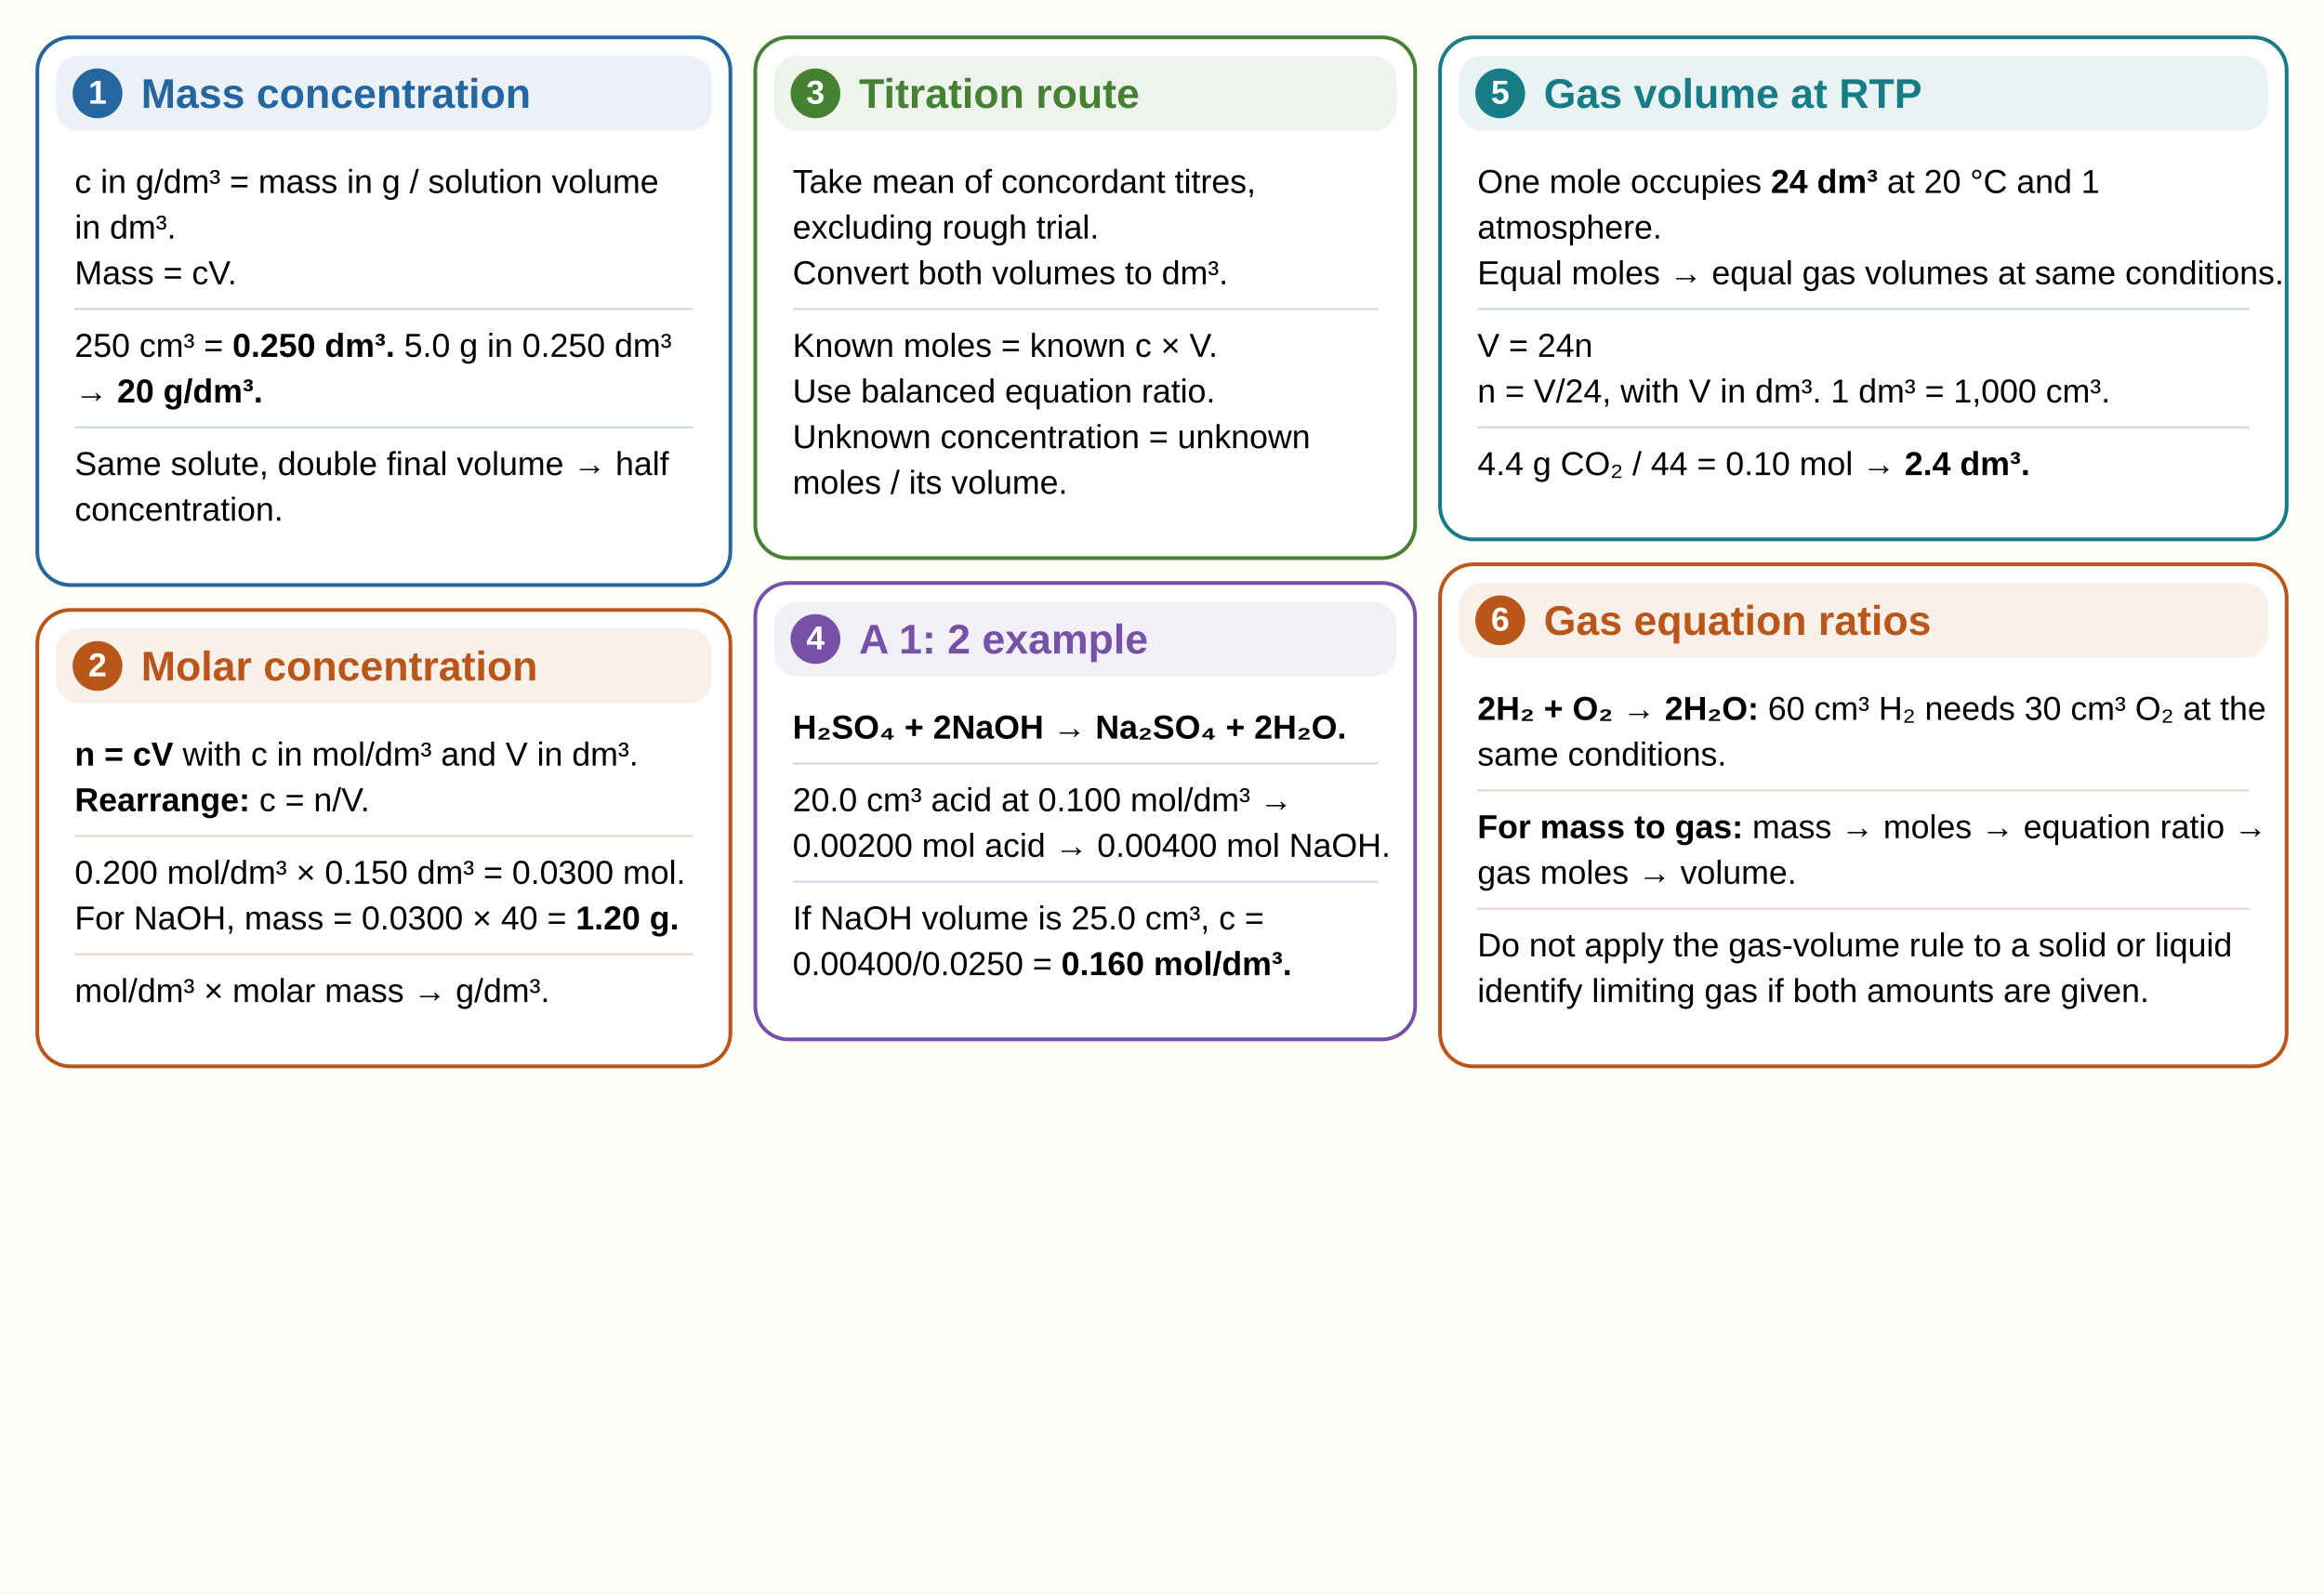
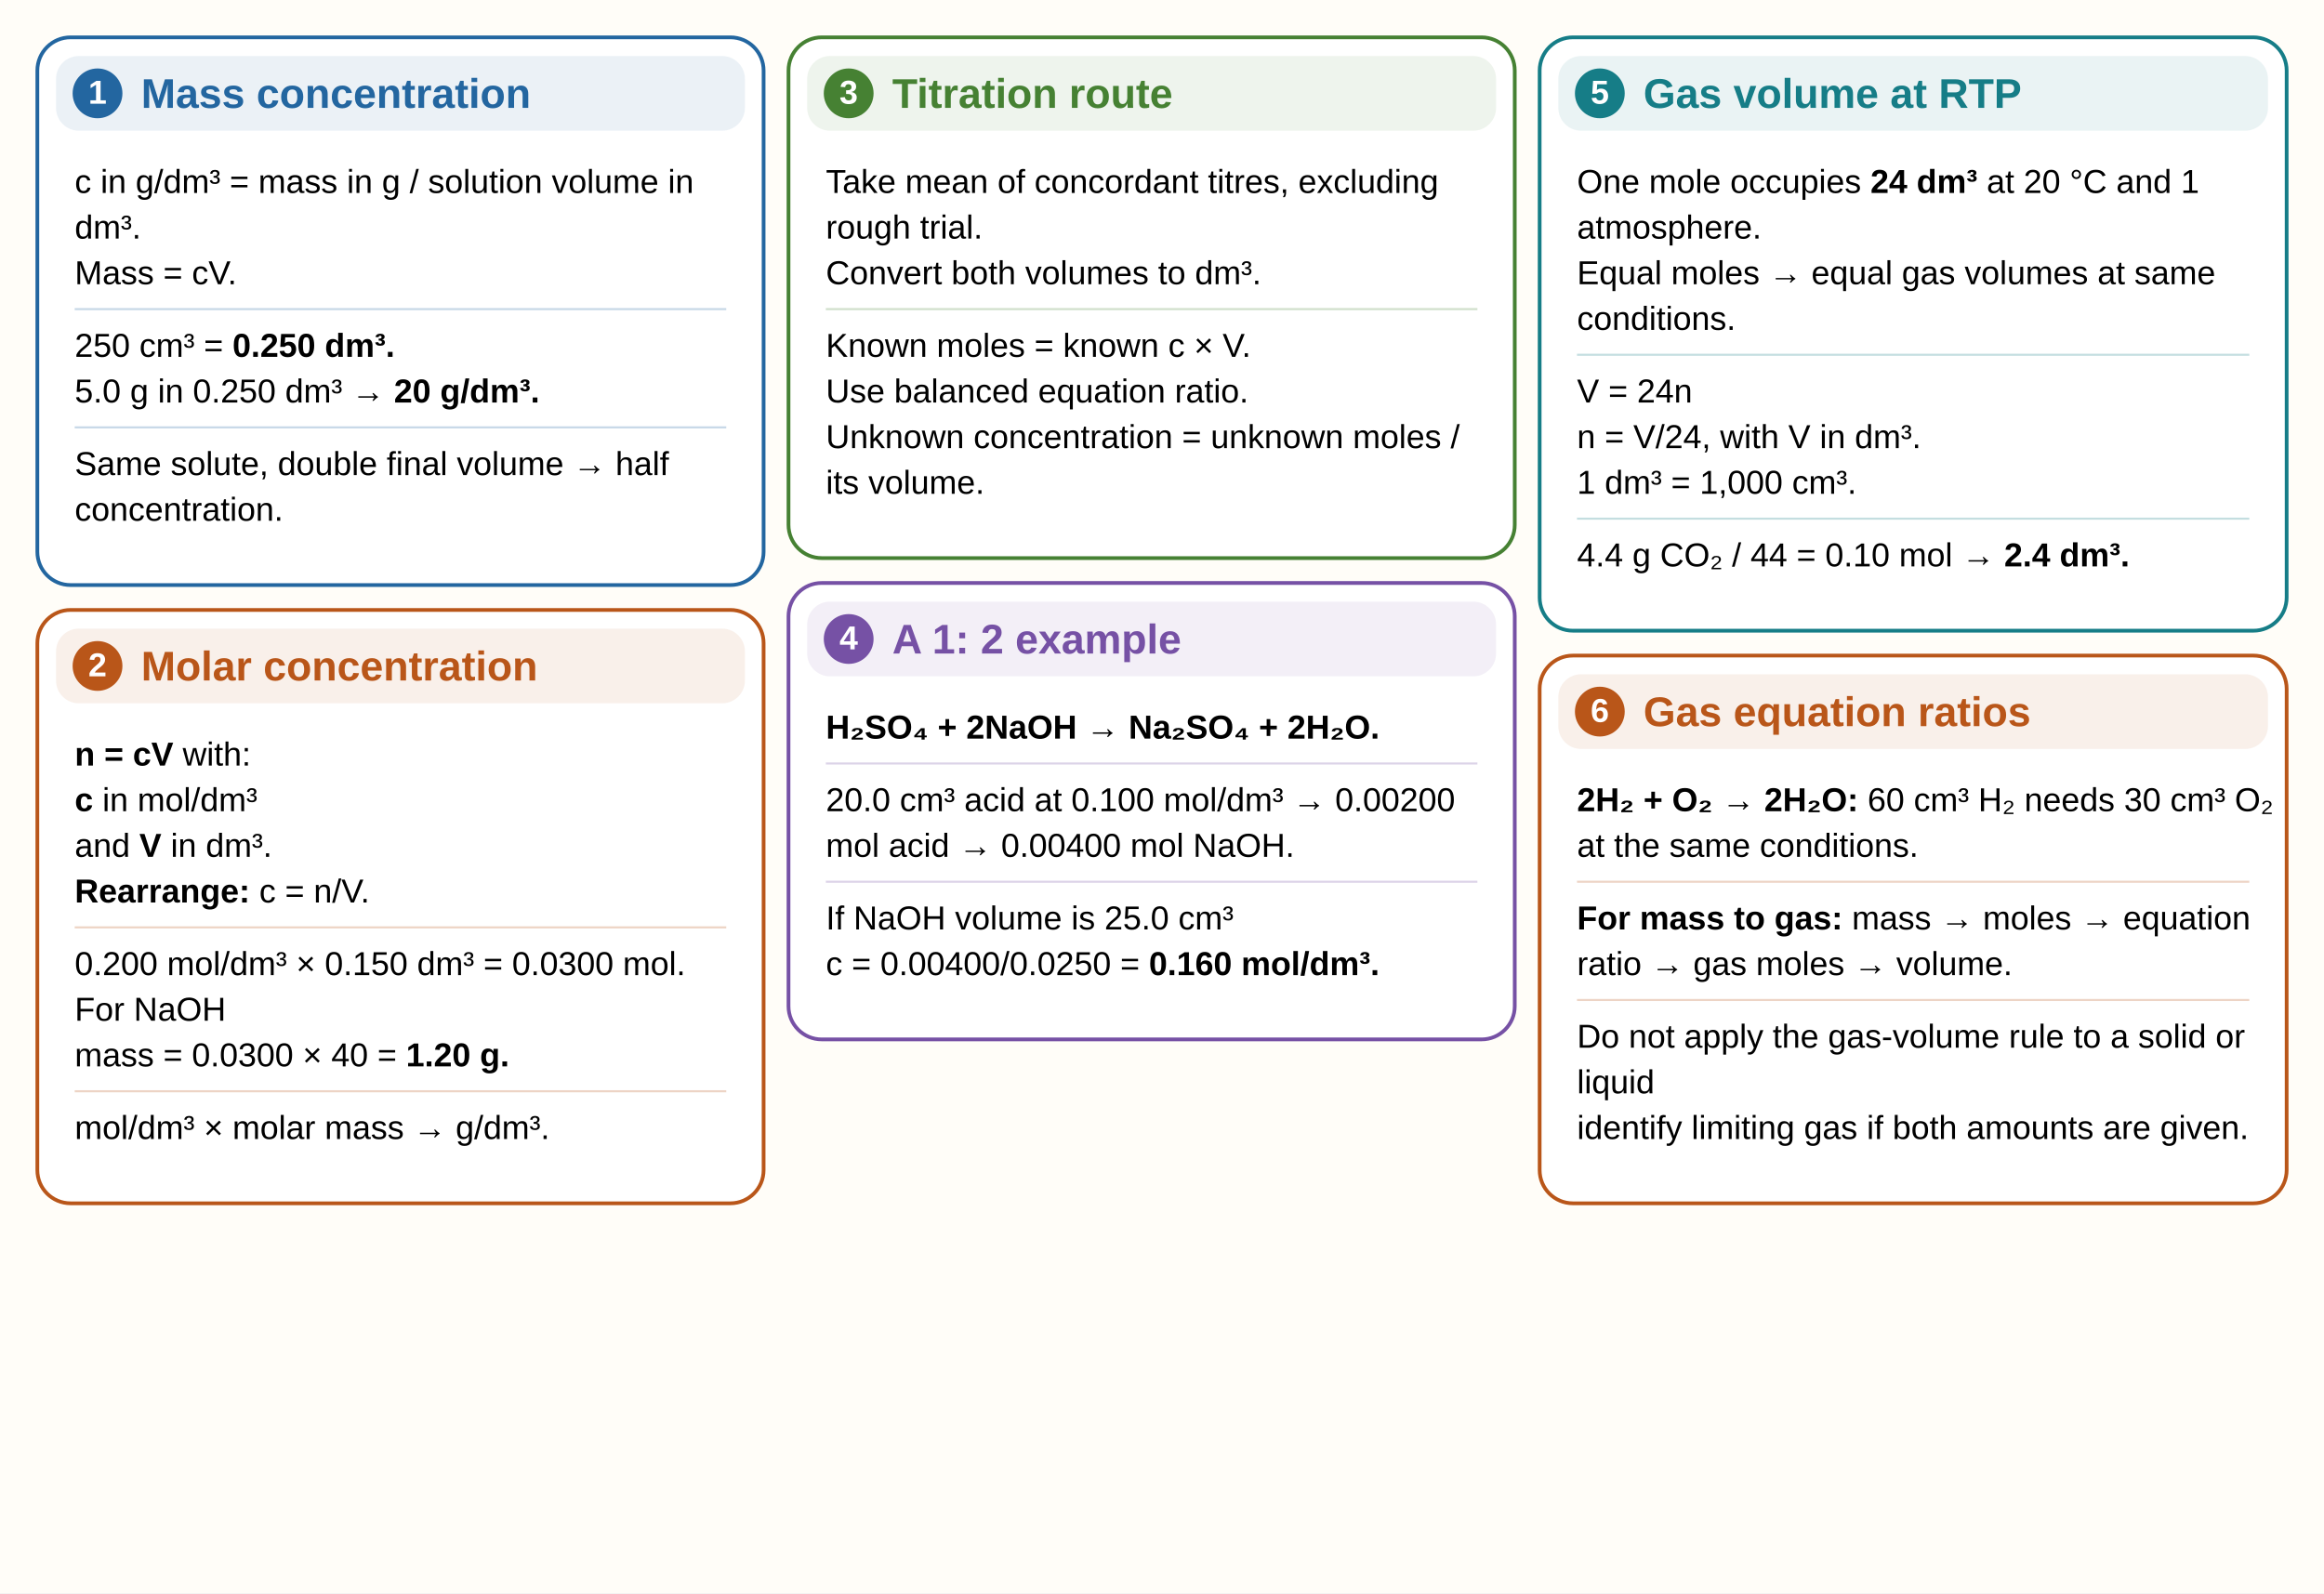
<svg xmlns="http://www.w3.org/2000/svg" width="2400" height="1645.714" viewBox="0 0 1120 768" role="img" aria-labelledby="map-title map-description" data-print-width-mm="277" font-family="Segoe UI,Arial,sans-serif">
  <defs>
    <marker id="arrow-2366a0" viewBox="0 0 10 10" refX="9" refY="5" markerWidth="4" markerHeight="4" orient="auto-start-reverse">
      <path d="M1 1L9 5L1 9" fill="none" stroke="#2366a0" stroke-width="2" stroke-linejoin="round" />
    </marker>
    <marker id="arrow-b95619" viewBox="0 0 10 10" refX="9" refY="5" markerWidth="4" markerHeight="4" orient="auto-start-reverse">
      <path d="M1 1L9 5L1 9" fill="none" stroke="#b95619" stroke-width="2" stroke-linejoin="round" />
    </marker>
    <marker id="arrow-468133" viewBox="0 0 10 10" refX="9" refY="5" markerWidth="4" markerHeight="4" orient="auto-start-reverse">
      <path d="M1 1L9 5L1 9" fill="none" stroke="#468133" stroke-width="2" stroke-linejoin="round" />
    </marker>
    <marker id="arrow-7651a5" viewBox="0 0 10 10" refX="9" refY="5" markerWidth="4" markerHeight="4" orient="auto-start-reverse">
      <path d="M1 1L9 5L1 9" fill="none" stroke="#7651a5" stroke-width="2" stroke-linejoin="round" />
    </marker>
    <marker id="arrow-167d87" viewBox="0 0 10 10" refX="9" refY="5" markerWidth="4" markerHeight="4" orient="auto-start-reverse">
      <path d="M1 1L9 5L1 9" fill="none" stroke="#167d87" stroke-width="2" stroke-linejoin="round" />
    </marker>
    <marker id="arrow-b95619" viewBox="0 0 10 10" refX="9" refY="5" markerWidth="4" markerHeight="4" orient="auto-start-reverse">
      <path d="M1 1L9 5L1 9" fill="none" stroke="#b95619" stroke-width="2" stroke-linejoin="round" />
    </marker>
  </defs>
  <rect width="1120" height="768" fill="#fffdf8" />
-   <g class="map-section" id="section-1" data-source-panel="0" data-bounds="0,0,334,264" transform="translate(18 18)">
-     <rect width="334" height="264" rx="16" fill="white" stroke="#2366a0" stroke-width="1.8" />
+   <g class="map-section" id="section-1" data-source-panel="0" data-bounds="0,0,350,264" transform="translate(18 18)">
+     <rect width="350" height="264" rx="16" fill="white" stroke="#2366a0" stroke-width="1.8" />
    <g class="section-heading">
-       <rect x="9" y="9" width="316" height="36" rx="11" fill="#2366a0" opacity=".09" />
+       <rect x="9" y="9" width="332" height="36" rx="11" fill="#2366a0" opacity=".09" />
      <circle cx="29" cy="27" r="12" fill="#2366a0" />
      <text class="diagram-label" x="29" y="32" font-size="16" fill="white" font-weight="700" text-anchor="middle">1</text>
      <text class="panel-title" x="50" y="34" font-size="20" fill="#2366a0" font-weight="700" text-anchor="start">Mass concentration</text>
    </g>
    <g class="section-body">
-       <text class="body-text" x="18" y="75" font-size="16" fill="#000000" font-weight="400" text-anchor="start">c in g/dm³ = mass in g / solution volume</text>
-       <text class="body-text" x="18" y="97" font-size="16" fill="#000000" font-weight="400" text-anchor="start">in dm³.</text>
+       <text class="body-text" x="18" y="75" font-size="16" fill="#000000" font-weight="400" text-anchor="start">c in g/dm³ = mass in g / solution volume in</text>
+       <text class="body-text" x="18" y="97" font-size="16" fill="#000000" font-weight="400" text-anchor="start">dm³.</text>
      <text class="body-text" x="18" y="119" font-size="16" fill="#000000" font-weight="400" text-anchor="start">Mass = cV.</text>
-       <path class="section-divider" d="M18 131H316" stroke="#2366a0" stroke-opacity=".25" stroke-width="1" fill="none" />
+       <path class="section-divider" d="M18 131H332" stroke="#2366a0" stroke-opacity=".25" stroke-width="1" fill="none" />
      <text class="body-text" x="18" y="154" font-size="16" fill="#000000" font-weight="400" text-anchor="start">250 cm³ = <tspan font-weight="700">0.250</tspan>
-         <tspan font-weight="700">dm³.</tspan> 5.0 g in 0.250 dm³</text>
-       <text class="body-text" x="18" y="176" font-size="16" fill="#000000" font-weight="400" text-anchor="start">→ <tspan font-weight="700">20</tspan>
+         <tspan font-weight="700">dm³.</tspan>
+       </text>
+       <text class="body-text" x="18" y="176" font-size="16" fill="#000000" font-weight="400" text-anchor="start">5.0 g in 0.250 dm³ → <tspan font-weight="700">20</tspan>
        <tspan font-weight="700">g/dm³.</tspan>
      </text>
-       <path class="section-divider" d="M18 188H316" stroke="#2366a0" stroke-opacity=".25" stroke-width="1" fill="none" />
+       <path class="section-divider" d="M18 188H332" stroke="#2366a0" stroke-opacity=".25" stroke-width="1" fill="none" />
      <text class="body-text" x="18" y="211" font-size="16" fill="#000000" font-weight="400" text-anchor="start">Same solute, double final volume → half</text>
      <text class="body-text" x="18" y="233" font-size="16" fill="#000000" font-weight="400" text-anchor="start">concentration.</text>
    </g>
  </g>
-   <g class="map-section" id="section-2" data-source-panel="1" data-bounds="0,0,334,220" transform="translate(18 294)">
-     <rect width="334" height="220" rx="16" fill="white" stroke="#b95619" stroke-width="1.8" />
+   <g class="map-section" id="section-2" data-source-panel="1" data-bounds="0,0,350,286" transform="translate(18 294)">
+     <rect width="350" height="286" rx="16" fill="white" stroke="#b95619" stroke-width="1.8" />
    <g class="section-heading">
-       <rect x="9" y="9" width="316" height="36" rx="11" fill="#b95619" opacity=".09" />
+       <rect x="9" y="9" width="332" height="36" rx="11" fill="#b95619" opacity=".09" />
      <circle cx="29" cy="27" r="12" fill="#b95619" />
      <text class="diagram-label" x="29" y="32" font-size="16" fill="white" font-weight="700" text-anchor="middle">2</text>
      <text class="panel-title" x="50" y="34" font-size="20" fill="#b95619" font-weight="700" text-anchor="start">Molar concentration</text>
    </g>
    <g class="section-body">
      <text class="body-text" x="18" y="75" font-size="16" fill="#000000" font-weight="400" text-anchor="start">
        <tspan font-weight="700">n</tspan>
        <tspan font-weight="700">=</tspan>
-         <tspan font-weight="700">cV</tspan> with c in mol/dm³ and V in dm³.</text>
+         <tspan font-weight="700">cV</tspan> with:</text>
      <text class="body-text" x="18" y="97" font-size="16" fill="#000000" font-weight="400" text-anchor="start">
+         <tspan font-weight="700">c</tspan> in mol/dm³</text>
+       <text class="body-text" x="18" y="119" font-size="16" fill="#000000" font-weight="400" text-anchor="start">and <tspan font-weight="700">V</tspan> in dm³.</text>
+       <text class="body-text" x="18" y="141" font-size="16" fill="#000000" font-weight="400" text-anchor="start">
        <tspan font-weight="700">Rearrange:</tspan> c = n/V.</text>
-       <path class="section-divider" d="M18 109H316" stroke="#b95619" stroke-opacity=".25" stroke-width="1" fill="none" />
-       <text class="body-text" x="18" y="132" font-size="16" fill="#000000" font-weight="400" text-anchor="start">0.200 mol/dm³ × 0.150 dm³ = 0.0300 mol.</text>
-       <text class="body-text" x="18" y="154" font-size="16" fill="#000000" font-weight="400" text-anchor="start">For NaOH, mass = 0.0300 × 40 = <tspan font-weight="700">1.20</tspan>
+       <path class="section-divider" d="M18 153H332" stroke="#b95619" stroke-opacity=".25" stroke-width="1" fill="none" />
+       <text class="body-text" x="18" y="176" font-size="16" fill="#000000" font-weight="400" text-anchor="start">0.200 mol/dm³ × 0.150 dm³ = 0.0300 mol.</text>
+       <text class="body-text" x="18" y="198" font-size="16" fill="#000000" font-weight="400" text-anchor="start">For NaOH</text>
+       <text class="body-text" x="18" y="220" font-size="16" fill="#000000" font-weight="400" text-anchor="start">mass = 0.0300 × 40 = <tspan font-weight="700">1.20</tspan>
        <tspan font-weight="700">g.</tspan>
      </text>
-       <path class="section-divider" d="M18 166H316" stroke="#b95619" stroke-opacity=".25" stroke-width="1" fill="none" />
-       <text class="body-text" x="18" y="189" font-size="16" fill="#000000" font-weight="400" text-anchor="start">mol/dm³ × molar mass → g/dm³.</text>
+       <path class="section-divider" d="M18 232H332" stroke="#b95619" stroke-opacity=".25" stroke-width="1" fill="none" />
+       <text class="body-text" x="18" y="255" font-size="16" fill="#000000" font-weight="400" text-anchor="start">mol/dm³ × molar mass → g/dm³.</text>
    </g>
  </g>
-   <g class="map-section" id="section-3" data-source-panel="2" data-bounds="0,0,318,251" transform="translate(364 18)">
-     <rect width="318" height="251" rx="16" fill="white" stroke="#468133" stroke-width="1.8" />
+   <g class="map-section" id="section-3" data-source-panel="2" data-bounds="0,0,350,251" transform="translate(380 18)">
+     <rect width="350" height="251" rx="16" fill="white" stroke="#468133" stroke-width="1.8" />
    <g class="section-heading">
-       <rect x="9" y="9" width="300" height="36" rx="11" fill="#468133" opacity=".09" />
+       <rect x="9" y="9" width="332" height="36" rx="11" fill="#468133" opacity=".09" />
      <circle cx="29" cy="27" r="12" fill="#468133" />
      <text class="diagram-label" x="29" y="32" font-size="16" fill="white" font-weight="700" text-anchor="middle">3</text>
      <text class="panel-title" x="50" y="34" font-size="20" fill="#468133" font-weight="700" text-anchor="start">Titration route</text>
    </g>
    <g class="section-body">
-       <text class="body-text" x="18" y="75" font-size="16" fill="#000000" font-weight="400" text-anchor="start">Take mean of concordant titres,</text>
-       <text class="body-text" x="18" y="97" font-size="16" fill="#000000" font-weight="400" text-anchor="start">excluding rough trial.</text>
+       <text class="body-text" x="18" y="75" font-size="16" fill="#000000" font-weight="400" text-anchor="start">Take mean of concordant titres, excluding</text>
+       <text class="body-text" x="18" y="97" font-size="16" fill="#000000" font-weight="400" text-anchor="start">rough trial.</text>
      <text class="body-text" x="18" y="119" font-size="16" fill="#000000" font-weight="400" text-anchor="start">Convert both volumes to dm³.</text>
-       <path class="section-divider" d="M18 131H300" stroke="#468133" stroke-opacity=".25" stroke-width="1" fill="none" />
+       <path class="section-divider" d="M18 131H332" stroke="#468133" stroke-opacity=".25" stroke-width="1" fill="none" />
      <text class="body-text" x="18" y="154" font-size="16" fill="#000000" font-weight="400" text-anchor="start">Known moles = known c × V.</text>
      <text class="body-text" x="18" y="176" font-size="16" fill="#000000" font-weight="400" text-anchor="start">Use balanced equation ratio.</text>
-       <text class="body-text" x="18" y="198" font-size="16" fill="#000000" font-weight="400" text-anchor="start">Unknown concentration = unknown</text>
-       <text class="body-text" x="18" y="220" font-size="16" fill="#000000" font-weight="400" text-anchor="start">moles / its volume.</text>
+       <text class="body-text" x="18" y="198" font-size="16" fill="#000000" font-weight="400" text-anchor="start">Unknown concentration = unknown moles /</text>
+       <text class="body-text" x="18" y="220" font-size="16" fill="#000000" font-weight="400" text-anchor="start">its volume.</text>
    </g>
  </g>
-   <g class="map-section" id="section-4" data-source-panel="3" data-bounds="0,0,318,220" transform="translate(364 281)">
-     <rect width="318" height="220" rx="16" fill="white" stroke="#7651a5" stroke-width="1.8" />
+   <g class="map-section" id="section-4" data-source-panel="3" data-bounds="0,0,350,220" transform="translate(380 281)">
+     <rect width="350" height="220" rx="16" fill="white" stroke="#7651a5" stroke-width="1.8" />
    <g class="section-heading">
-       <rect x="9" y="9" width="300" height="36" rx="11" fill="#7651a5" opacity=".09" />
+       <rect x="9" y="9" width="332" height="36" rx="11" fill="#7651a5" opacity=".09" />
      <circle cx="29" cy="27" r="12" fill="#7651a5" />
      <text class="diagram-label" x="29" y="32" font-size="16" fill="white" font-weight="700" text-anchor="middle">4</text>
      <text class="panel-title" x="50" y="34" font-size="20" fill="#7651a5" font-weight="700" text-anchor="start">A 1: 2 example</text>
    </g>
    <g class="section-body">
      <text class="body-text" x="18" y="75" font-size="16" fill="#000000" font-weight="400" text-anchor="start">
        <tspan font-weight="700">H₂SO₄</tspan>
        <tspan font-weight="700">+</tspan>
        <tspan font-weight="700">2NaOH</tspan>
        <tspan font-weight="700">→</tspan>
        <tspan font-weight="700">Na₂SO₄</tspan>
        <tspan font-weight="700">+</tspan>
        <tspan font-weight="700">2H₂O.</tspan>
      </text>
-       <path class="section-divider" d="M18 87H300" stroke="#7651a5" stroke-opacity=".25" stroke-width="1" fill="none" />
-       <text class="body-text" x="18" y="110" font-size="16" fill="#000000" font-weight="400" text-anchor="start">20.0 cm³ acid at 0.100 mol/dm³ →</text>
-       <text class="body-text" x="18" y="132" font-size="16" fill="#000000" font-weight="400" text-anchor="start">0.00200 mol acid → 0.00400 mol NaOH.</text>
-       <path class="section-divider" d="M18 144H300" stroke="#7651a5" stroke-opacity=".25" stroke-width="1" fill="none" />
-       <text class="body-text" x="18" y="167" font-size="16" fill="#000000" font-weight="400" text-anchor="start">If NaOH volume is 25.0 cm³, c =</text>
-       <text class="body-text" x="18" y="189" font-size="16" fill="#000000" font-weight="400" text-anchor="start">0.00400/0.0250 = <tspan font-weight="700">0.160</tspan>
+       <path class="section-divider" d="M18 87H332" stroke="#7651a5" stroke-opacity=".25" stroke-width="1" fill="none" />
+       <text class="body-text" x="18" y="110" font-size="16" fill="#000000" font-weight="400" text-anchor="start">20.0 cm³ acid at 0.100 mol/dm³ → 0.00200</text>
+       <text class="body-text" x="18" y="132" font-size="16" fill="#000000" font-weight="400" text-anchor="start">mol acid → 0.00400 mol NaOH.</text>
+       <path class="section-divider" d="M18 144H332" stroke="#7651a5" stroke-opacity=".25" stroke-width="1" fill="none" />
+       <text class="body-text" x="18" y="167" font-size="16" fill="#000000" font-weight="400" text-anchor="start">If NaOH volume is 25.0 cm³</text>
+       <text class="body-text" x="18" y="189" font-size="16" fill="#000000" font-weight="400" text-anchor="start">c = 0.00400/0.0250 = <tspan font-weight="700">0.160</tspan>
        <tspan font-weight="700">mol/dm³.</tspan>
      </text>
    </g>
  </g>
-   <g class="map-section" id="section-5" data-source-panel="4" data-bounds="0,0,408,242" transform="translate(694 18)">
-     <rect width="408" height="242" rx="16" fill="white" stroke="#167d87" stroke-width="1.8" />
+   <g class="map-section" id="section-5" data-source-panel="4" data-bounds="0,0,360,286" transform="translate(742 18)">
+     <rect width="360" height="286" rx="16" fill="white" stroke="#167d87" stroke-width="1.8" />
    <g class="section-heading">
-       <rect x="9" y="9" width="390" height="36" rx="11" fill="#167d87" opacity=".09" />
+       <rect x="9" y="9" width="342" height="36" rx="11" fill="#167d87" opacity=".09" />
      <circle cx="29" cy="27" r="12" fill="#167d87" />
      <text class="diagram-label" x="29" y="32" font-size="16" fill="white" font-weight="700" text-anchor="middle">5</text>
      <text class="panel-title" x="50" y="34" font-size="20" fill="#167d87" font-weight="700" text-anchor="start">Gas volume at RTP</text>
    </g>
    <g class="section-body">
      <text class="body-text" x="18" y="75" font-size="16" fill="#000000" font-weight="400" text-anchor="start">One mole occupies <tspan font-weight="700">24</tspan>
        <tspan font-weight="700">dm³</tspan> at 20 °C and 1</text>
      <text class="body-text" x="18" y="97" font-size="16" fill="#000000" font-weight="400" text-anchor="start">atmosphere.</text>
-       <text class="body-text" x="18" y="119" font-size="16" fill="#000000" font-weight="400" text-anchor="start">Equal moles → equal gas volumes at same conditions.</text>
-       <path class="section-divider" d="M18 131H390" stroke="#167d87" stroke-opacity=".25" stroke-width="1" fill="none" />
-       <text class="body-text" x="18" y="154" font-size="16" fill="#000000" font-weight="400" text-anchor="start">V = 24n</text>
-       <text class="body-text" x="18" y="176" font-size="16" fill="#000000" font-weight="400" text-anchor="start">n = V/24, with V in dm³. 1 dm³ = 1,000 cm³.</text>
-       <path class="section-divider" d="M18 188H390" stroke="#167d87" stroke-opacity=".25" stroke-width="1" fill="none" />
-       <text class="body-text" x="18" y="211" font-size="16" fill="#000000" font-weight="400" text-anchor="start">4.4 g CO₂ / 44 = 0.10 mol → <tspan font-weight="700">2.4</tspan>
+       <text class="body-text" x="18" y="119" font-size="16" fill="#000000" font-weight="400" text-anchor="start">Equal moles → equal gas volumes at same</text>
+       <text class="body-text" x="18" y="141" font-size="16" fill="#000000" font-weight="400" text-anchor="start">conditions.</text>
+       <path class="section-divider" d="M18 153H342" stroke="#167d87" stroke-opacity=".25" stroke-width="1" fill="none" />
+       <text class="body-text" x="18" y="176" font-size="16" fill="#000000" font-weight="400" text-anchor="start">V = 24n</text>
+       <text class="body-text" x="18" y="198" font-size="16" fill="#000000" font-weight="400" text-anchor="start">n = V/24, with V in dm³.</text>
+       <text class="body-text" x="18" y="220" font-size="16" fill="#000000" font-weight="400" text-anchor="start">1 dm³ = 1,000 cm³.</text>
+       <path class="section-divider" d="M18 232H342" stroke="#167d87" stroke-opacity=".25" stroke-width="1" fill="none" />
+       <text class="body-text" x="18" y="255" font-size="16" fill="#000000" font-weight="400" text-anchor="start">4.4 g CO₂ / 44 = 0.10 mol → <tspan font-weight="700">2.4</tspan>
        <tspan font-weight="700">dm³.</tspan>
      </text>
    </g>
  </g>
-   <g class="map-section" id="section-6" data-source-panel="5" data-bounds="0,0,408,242" transform="translate(694 272)">
-     <rect width="408" height="242" rx="16" fill="white" stroke="#b95619" stroke-width="1.8" />
+   <g class="map-section" id="section-6" data-source-panel="5" data-bounds="0,0,360,264" transform="translate(742 316)">
+     <rect width="360" height="264" rx="16" fill="white" stroke="#b95619" stroke-width="1.8" />
    <g class="section-heading">
-       <rect x="9" y="9" width="390" height="36" rx="11" fill="#b95619" opacity=".09" />
+       <rect x="9" y="9" width="342" height="36" rx="11" fill="#b95619" opacity=".09" />
      <circle cx="29" cy="27" r="12" fill="#b95619" />
      <text class="diagram-label" x="29" y="32" font-size="16" fill="white" font-weight="700" text-anchor="middle">6</text>
      <text class="panel-title" x="50" y="34" font-size="20" fill="#b95619" font-weight="700" text-anchor="start">Gas equation ratios</text>
    </g>
    <g class="section-body">
      <text class="body-text" x="18" y="75" font-size="16" fill="#000000" font-weight="400" text-anchor="start">
        <tspan font-weight="700">2H₂</tspan>
        <tspan font-weight="700">+</tspan>
        <tspan font-weight="700">O₂</tspan>
        <tspan font-weight="700">→</tspan>
-         <tspan font-weight="700">2H₂O:</tspan> 60 cm³ H₂ needs 30 cm³ O₂ at the</text>
-       <text class="body-text" x="18" y="97" font-size="16" fill="#000000" font-weight="400" text-anchor="start">same conditions.</text>
-       <path class="section-divider" d="M18 109H390" stroke="#b95619" stroke-opacity=".25" stroke-width="1" fill="none" />
+         <tspan font-weight="700">2H₂O:</tspan> 60 cm³ H₂ needs 30 cm³ O₂</text>
+       <text class="body-text" x="18" y="97" font-size="16" fill="#000000" font-weight="400" text-anchor="start">at the same conditions.</text>
+       <path class="section-divider" d="M18 109H342" stroke="#b95619" stroke-opacity=".25" stroke-width="1" fill="none" />
      <text class="body-text" x="18" y="132" font-size="16" fill="#000000" font-weight="400" text-anchor="start">
        <tspan font-weight="700">For</tspan>
        <tspan font-weight="700">mass</tspan>
        <tspan font-weight="700">to</tspan>
-         <tspan font-weight="700">gas:</tspan> mass → moles → equation ratio →</text>
-       <text class="body-text" x="18" y="154" font-size="16" fill="#000000" font-weight="400" text-anchor="start">gas moles → volume.</text>
-       <path class="section-divider" d="M18 166H390" stroke="#b95619" stroke-opacity=".25" stroke-width="1" fill="none" />
-       <text class="body-text" x="18" y="189" font-size="16" fill="#000000" font-weight="400" text-anchor="start">Do not apply the gas-volume rule to a solid or liquid</text>
-       <text class="body-text" x="18" y="211" font-size="16" fill="#000000" font-weight="400" text-anchor="start">identify limiting gas if both amounts are given.</text>
+         <tspan font-weight="700">gas:</tspan> mass → moles → equation</text>
+       <text class="body-text" x="18" y="154" font-size="16" fill="#000000" font-weight="400" text-anchor="start">ratio → gas moles → volume.</text>
+       <path class="section-divider" d="M18 166H342" stroke="#b95619" stroke-opacity=".25" stroke-width="1" fill="none" />
+       <text class="body-text" x="18" y="189" font-size="16" fill="#000000" font-weight="400" text-anchor="start">Do not apply the gas-volume rule to a solid or</text>
+       <text class="body-text" x="18" y="211" font-size="16" fill="#000000" font-weight="400" text-anchor="start">liquid</text>
+       <text class="body-text" x="18" y="233" font-size="16" fill="#000000" font-weight="400" text-anchor="start">identify limiting gas if both amounts are given.</text>
    </g>
  </g>
</svg>
